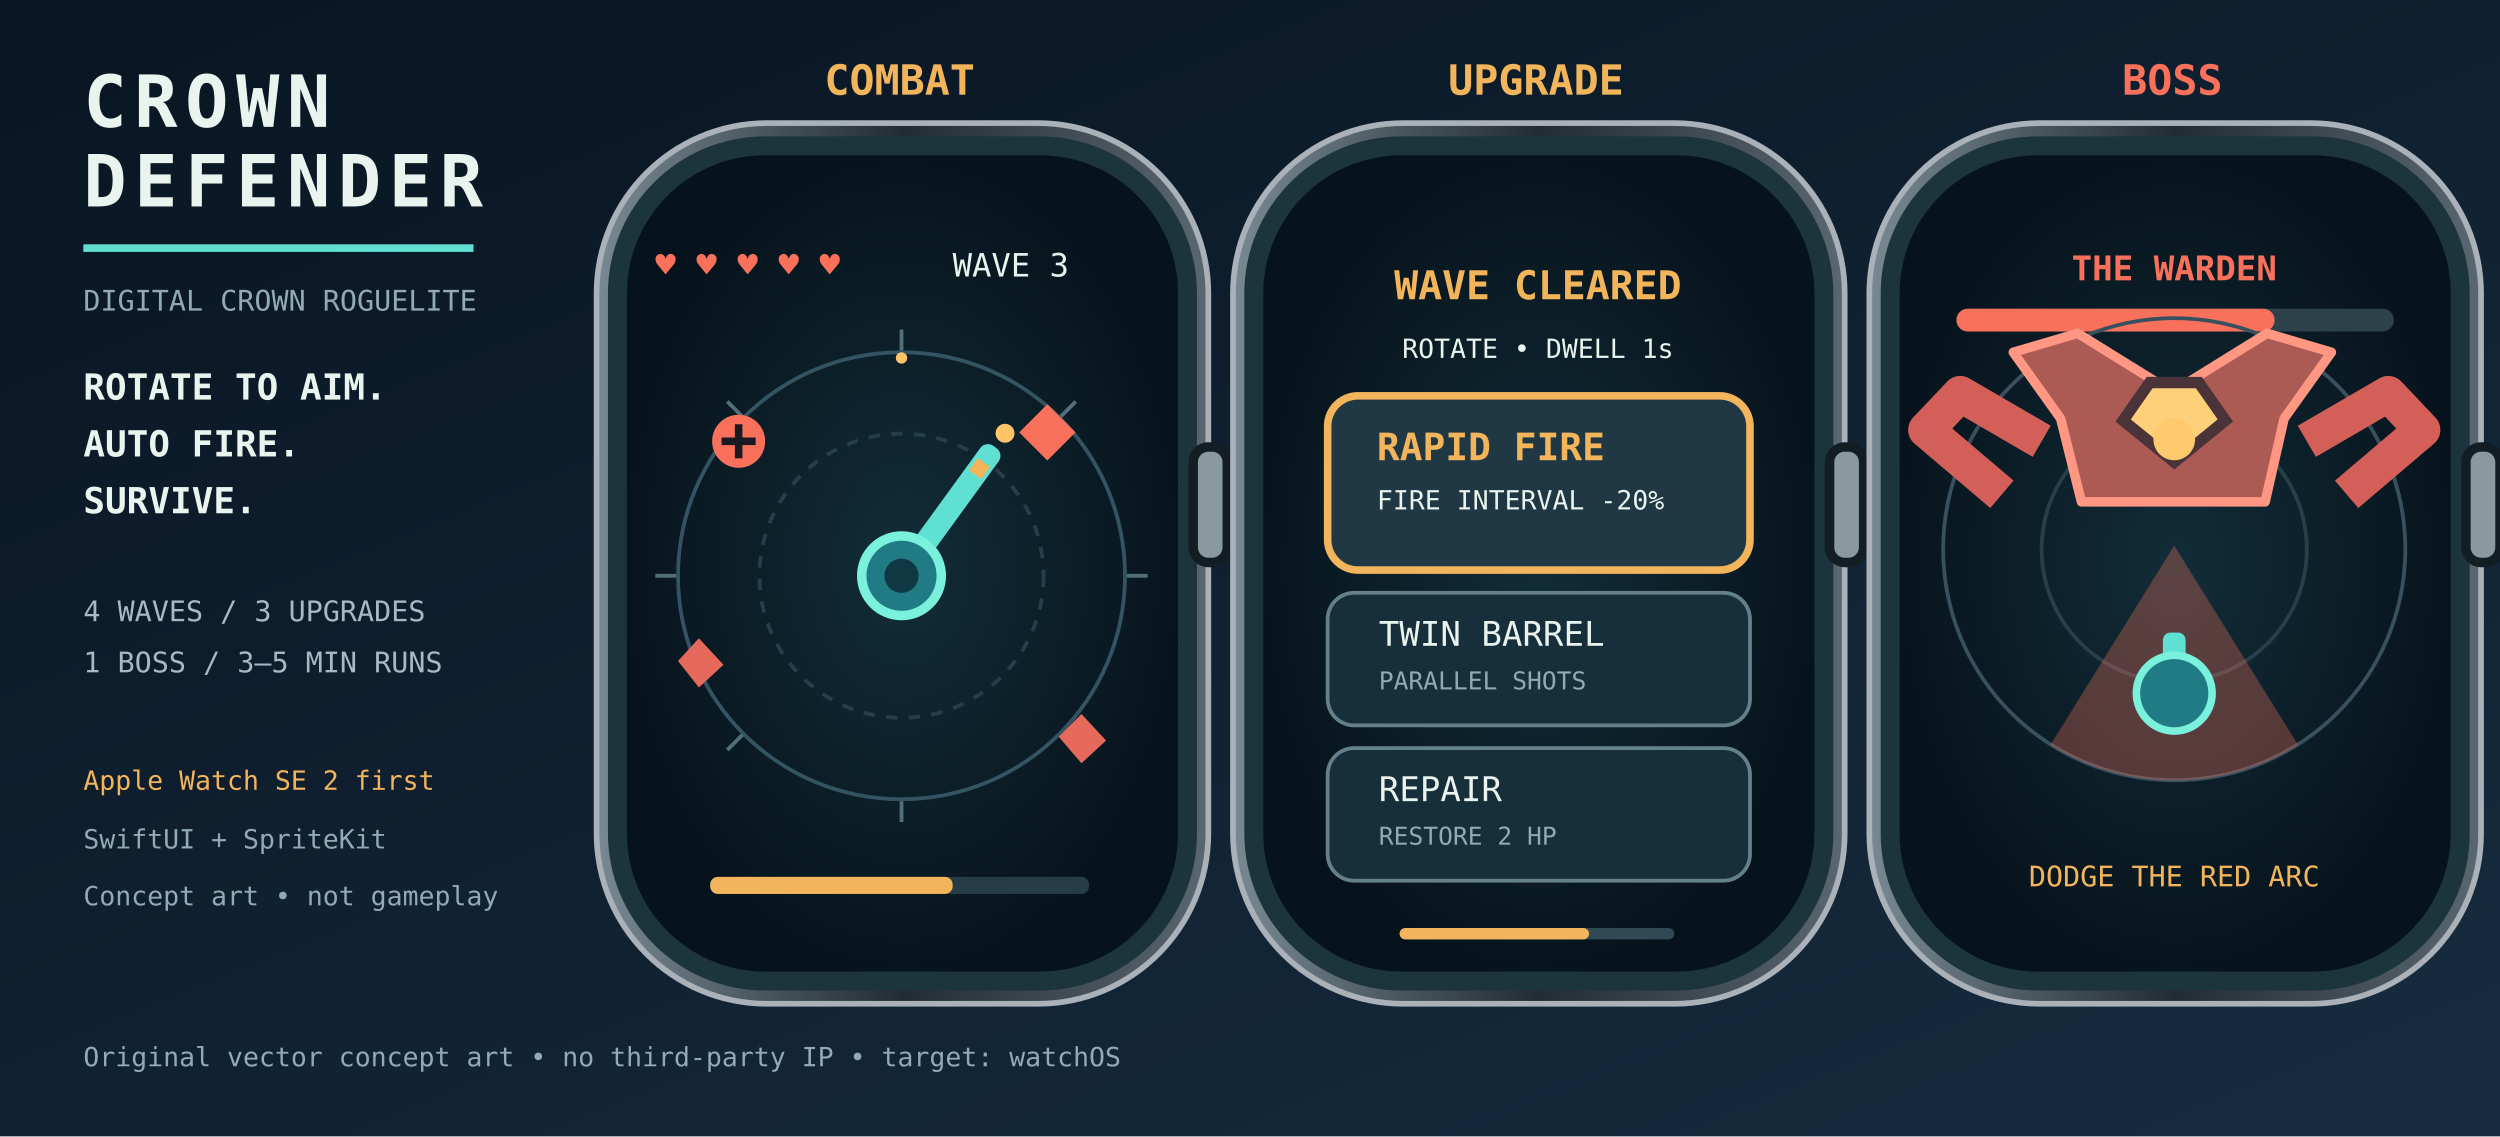
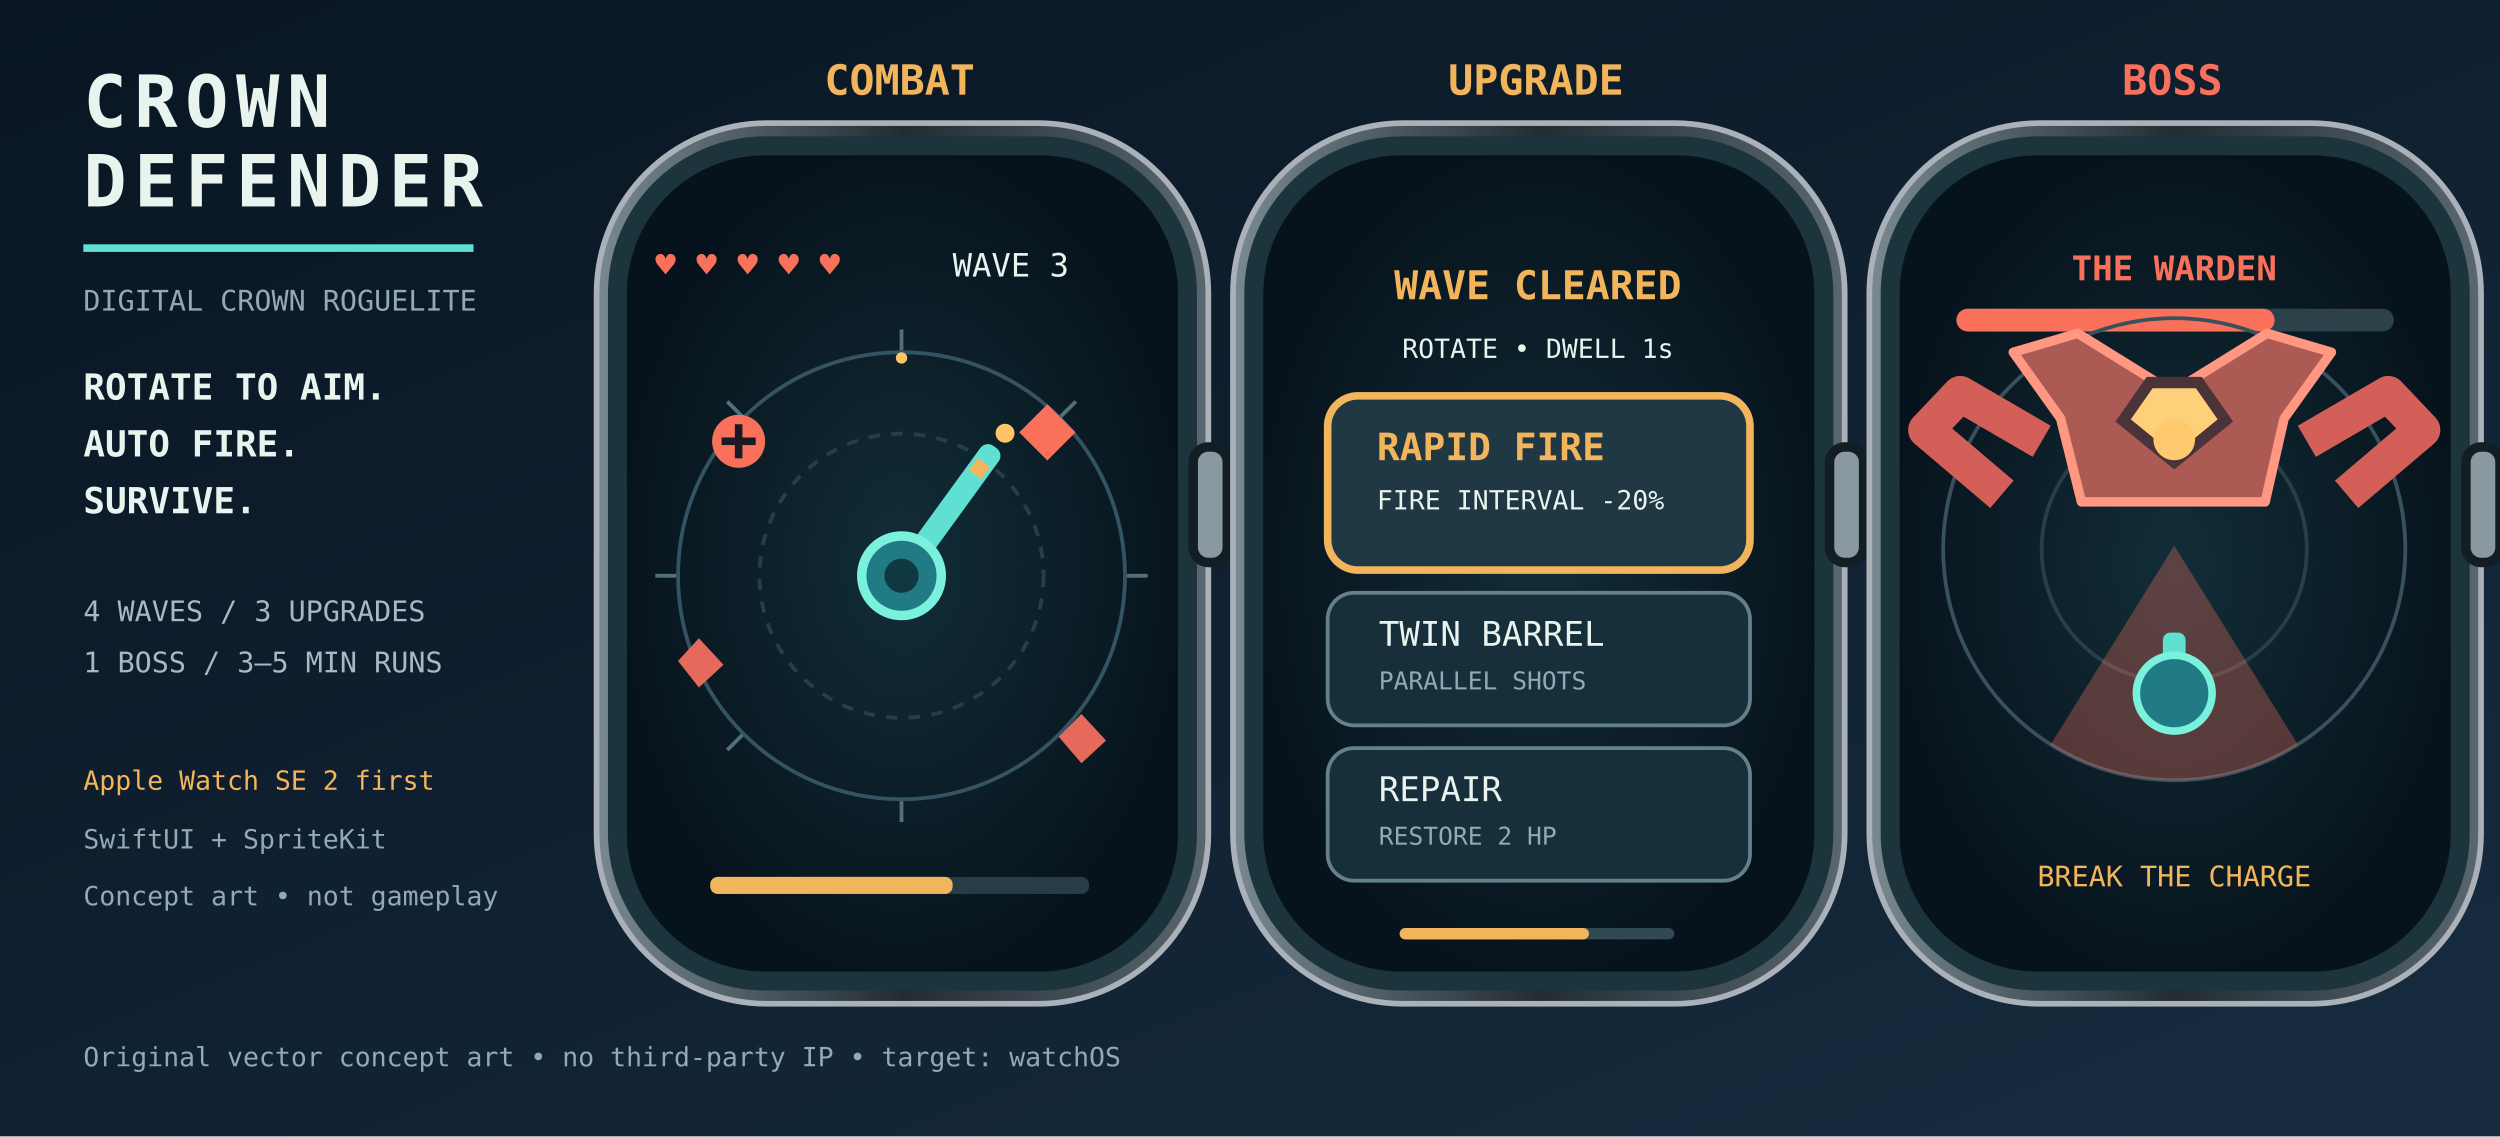
<svg xmlns="http://www.w3.org/2000/svg" viewBox="0 0 1320 600" role="img" aria-label="Crown Defender watchOS concept art showing COMBAT, UPGRADES, and BOSS watch screens">
  <defs>
    <linearGradient id="bg" x2="0.9" y2="1">
      <stop stop-color="#091522" />
      <stop offset="1" stop-color="#162B3E" />
    </linearGradient>
    <radialGradient id="screen">
      <stop stop-color="#122D38" />
      <stop offset="1" stop-color="#07131C" />
    </radialGradient>
    <linearGradient id="rim">
      <stop stop-color="#798992" />
      <stop offset=".5" stop-color="#222C33" />
      <stop offset="1" stop-color="#5B6770" />
    </linearGradient>
    <filter id="glow">
      <feGaussianBlur stdDeviation="4" />
    </filter>
  </defs>
  <rect width="1320" height="600" fill="url(#bg)" />
  <g font-family="ui-monospace, SFMono-Regular, Menlo, monospace" fill="#E9F4EF">
    <text x="44" y="67" font-size="38" letter-spacing="4" font-weight="900">CROWN</text>
    <text x="44" y="109" font-size="38" letter-spacing="4" font-weight="900">DEFENDER</text>
    <path d="M44 131H250" stroke="#5FE0D2" stroke-width="4" />
    <text x="44" y="164" font-size="15" fill="#91AAB5">DIGITAL CROWN ROGUELITE</text>
    <text x="44" y="211" font-size="19" font-weight="700">ROTATE TO AIM.</text>
    <text x="44" y="241" font-size="19" font-weight="700">AUTO FIRE.</text>
    <text x="44" y="271" font-size="19" font-weight="700">SURVIVE.</text>
    <text x="44" y="328" font-size="15" fill="#A5BAC2">4 WAVES  /  3 UPGRADES</text>
    <text x="44" y="355" font-size="15" fill="#A5BAC2">1 BOSS   /  3–5 MIN RUNS</text>
    <text x="44" y="417" font-size="14" fill="#F3B55B">Apple Watch SE 2 first</text>
    <text x="44" y="448" font-size="14" fill="#91AAB5">SwiftUI + SpriteKit</text>
    <text x="44" y="478" font-size="14" fill="#91AAB5">Concept art • not gameplay</text>
  </g>
  <g transform="translate(315 45)">
    <text x="160" y="5" fill="#F3B55B" font-family="monospace" text-anchor="middle" font-size="22" font-weight="bold">COMBAT</text>
    <rect x="0" y="20" width="323" height="465" rx="90" fill="url(#rim)" stroke="#AAB1B8" stroke-width="3" />
    <rect x="11" y="32" width="301" height="441" rx="78" fill="url(#screen)" stroke="#1C343C" stroke-width="10" />
    <rect x="315" y="191" width="18" height="61" rx="8" fill="#8A999F" stroke="#131D24" stroke-width="5" />
    <g transform="translate(161 259)">
      <circle r="118" fill="none" stroke="#345463" stroke-width="2" />
      <circle r="75" fill="none" stroke="#263E4C" stroke-width="2" stroke-dasharray="6 6" />
      <g stroke="#52707A" stroke-width="2">
        <path d="M0-130V-119M0 119V130M-130 0H-119M119 0H130M-92-92L-84-84M92 92L84 84M92-92L84-84M-92 92L-84 84" />
      </g>
      <circle cx="-86" cy="-71" r="14" fill="#FA715B" />
      <path d="M-86-80v18M-95-71h18" stroke="#191A23" stroke-width="4" />
      <rect x="66" y="-86" width="21" height="21" transform="rotate(45 77 -75)" fill="#FA715B" />
      <path d="M-118 45l11-12 13 14-13 12zM83 85l12-12 13 14-13 12z" fill="#E66A5B" />
      <g transform="rotate(36)">
        <rect x="-6" y="-84" width="12" height="75" rx="5" fill="#5FE0D2" />
        <rect x="-4" y="-74" width="8" height="8" fill="#F3B55B" />
        <circle cy="-93" r="5" fill="#FFC467" />
      </g>
      <circle r="21" fill="#207B85" stroke="#7AF1DD" stroke-width="5" />
      <circle r="9" fill="#103843" />
      <circle cx="0" cy="-115" r="3" fill="#FFC368" />
    </g>
    <text x="31" y="101" fill="#FA715B" font-size="18" font-family="monospace">♥ ♥ ♥ ♥ ♥</text>
    <text x="188" y="101" fill="#E9F4EF" font-size="17" font-family="monospace">WAVE 3</text>
    <rect x="60" y="418" width="200" height="9" rx="4" fill="#263D48" />
    <rect x="60" y="418" width="128" height="9" rx="4" fill="#F3B55B" />
  </g>
  <g transform="translate(651 45)">
    <text x="160" y="5" fill="#F3B55B" font-family="monospace" text-anchor="middle" font-size="22" font-weight="bold">UPGRADE</text>
    <rect x="0" y="20" width="323" height="465" rx="90" fill="url(#rim)" stroke="#AAB1B8" stroke-width="3" />
    <rect x="11" y="32" width="301" height="441" rx="78" fill="url(#screen)" stroke="#1C343C" stroke-width="10" />
    <rect x="315" y="191" width="18" height="61" rx="8" fill="#8A999F" stroke="#131D24" stroke-width="5" />
    <text x="161" y="113" text-anchor="middle" font-family="monospace" fill="#F3B55B" font-weight="bold" font-size="21">WAVE CLEARED</text>
    <text x="161" y="144" text-anchor="middle" font-family="monospace" fill="#E9F4EF" font-size="14">ROTATE • DWELL 1s</text>
    <rect x="50" y="164" width="223" height="92" rx="16" fill="#203744" stroke="#F3B55B" stroke-width="4" />
    <text x="76" y="198" fill="#F3B55B" font-size="20" font-weight="bold" font-family="monospace">RAPID FIRE</text>
    <text x="76" y="224" fill="#E9F4EF" font-size="14" font-family="monospace">FIRE INTERVAL -20%</text>
    <rect x="50" y="268" width="223" height="70" rx="14" fill="#172E3B" stroke="#64818A" stroke-width="2" />
    <text x="77" y="296" fill="#E9F4EF" font-size="18" font-family="monospace">TWIN BARREL</text>
    <text x="77" y="319" fill="#91AAB5" font-size="13" font-family="monospace">PARALLEL SHOTS</text>
    <rect x="50" y="350" width="223" height="70" rx="14" fill="#172E3B" stroke="#64818A" stroke-width="2" />
    <text x="77" y="378" fill="#E9F4EF" font-size="18" font-family="monospace">REPAIR</text>
    <text x="77" y="401" fill="#91AAB5" font-size="13" font-family="monospace">RESTORE 2 HP</text>
    <path d="M91 448h139" stroke="#314955" stroke-width="6" stroke-linecap="round" />
    <path d="M91 448h94" stroke="#F3B55B" stroke-width="6" stroke-linecap="round" />
  </g>
  <g transform="translate(987 45)">
    <text x="160" y="5" fill="#FA715B" font-family="monospace" text-anchor="middle" font-size="22" font-weight="bold">BOSS</text>
    <rect x="0" y="20" width="323" height="465" rx="90" fill="url(#rim)" stroke="#AAB1B8" stroke-width="3" />
    <rect x="11" y="32" width="301" height="441" rx="78" fill="url(#screen)" stroke="#1C343C" stroke-width="10" />
    <rect x="315" y="191" width="18" height="61" rx="8" fill="#8A999F" stroke="#131D24" stroke-width="5" />
    <text x="161" y="103" text-anchor="middle" fill="#FA715B" font-family="monospace" font-weight="bold" font-size="18">THE WARDEN</text>
    <rect x="46" y="118" width="231" height="12" rx="6" fill="#2D414A" />
    <rect x="46" y="118" width="168" height="12" rx="6" fill="#FA715B" />
    <g transform="translate(161 245)">
      <circle r="122" fill="none" stroke="#39505E" stroke-width="2" />
      <circle r="70" fill="none" stroke="#263F49" stroke-width="2" />
      <path d="M0 0L-64 103A122 122 0 0 0 64 103Z" fill="#FA715B" opacity=".32" stroke="#FA715B" stroke-width="2" />
      <path d="M-70-57l-43-25-18 19 40 34M70-57l43-25 18 19-40 34" fill="none" stroke="#D45F59" stroke-width="19" stroke-linejoin="round" />
      <path d="M-60-69l-25-35 34-10 50 31 50-31 34 10-25 35-10 44-97 0z" fill="#AC5A54" stroke="#FF9782" stroke-width="5" stroke-linejoin="round" />
      <path d="M-27-68L0-46 27-68 13-88h-26z" fill="#FFD07A" stroke="#4A343A" stroke-width="6" />
      <circle cy="-58" r="11" fill="#FFCA6E" />
      <g transform="translate(0 76)">
        <rect x="-6" y="-32" width="12" height="27" rx="4" fill="#5FE0D2" />
        <circle r="20" fill="#207B85" stroke="#7AF1DD" stroke-width="4" />
      </g>
    </g>
-     <text x="161" y="423" text-anchor="middle" font-family="monospace" fill="#F3B55B" font-size="15">DODGE THE RED ARC</text>
+     <text x="161" y="423" text-anchor="middle" font-family="monospace" fill="#F3B55B" font-size="15">BREAK THE CHARGE</text>
  </g>
  <text x="44" y="563" fill="#91AAB5" font-family="monospace" font-size="14">Original vector concept art  •  no third-party IP  •  target: watchOS</text>
</svg>
